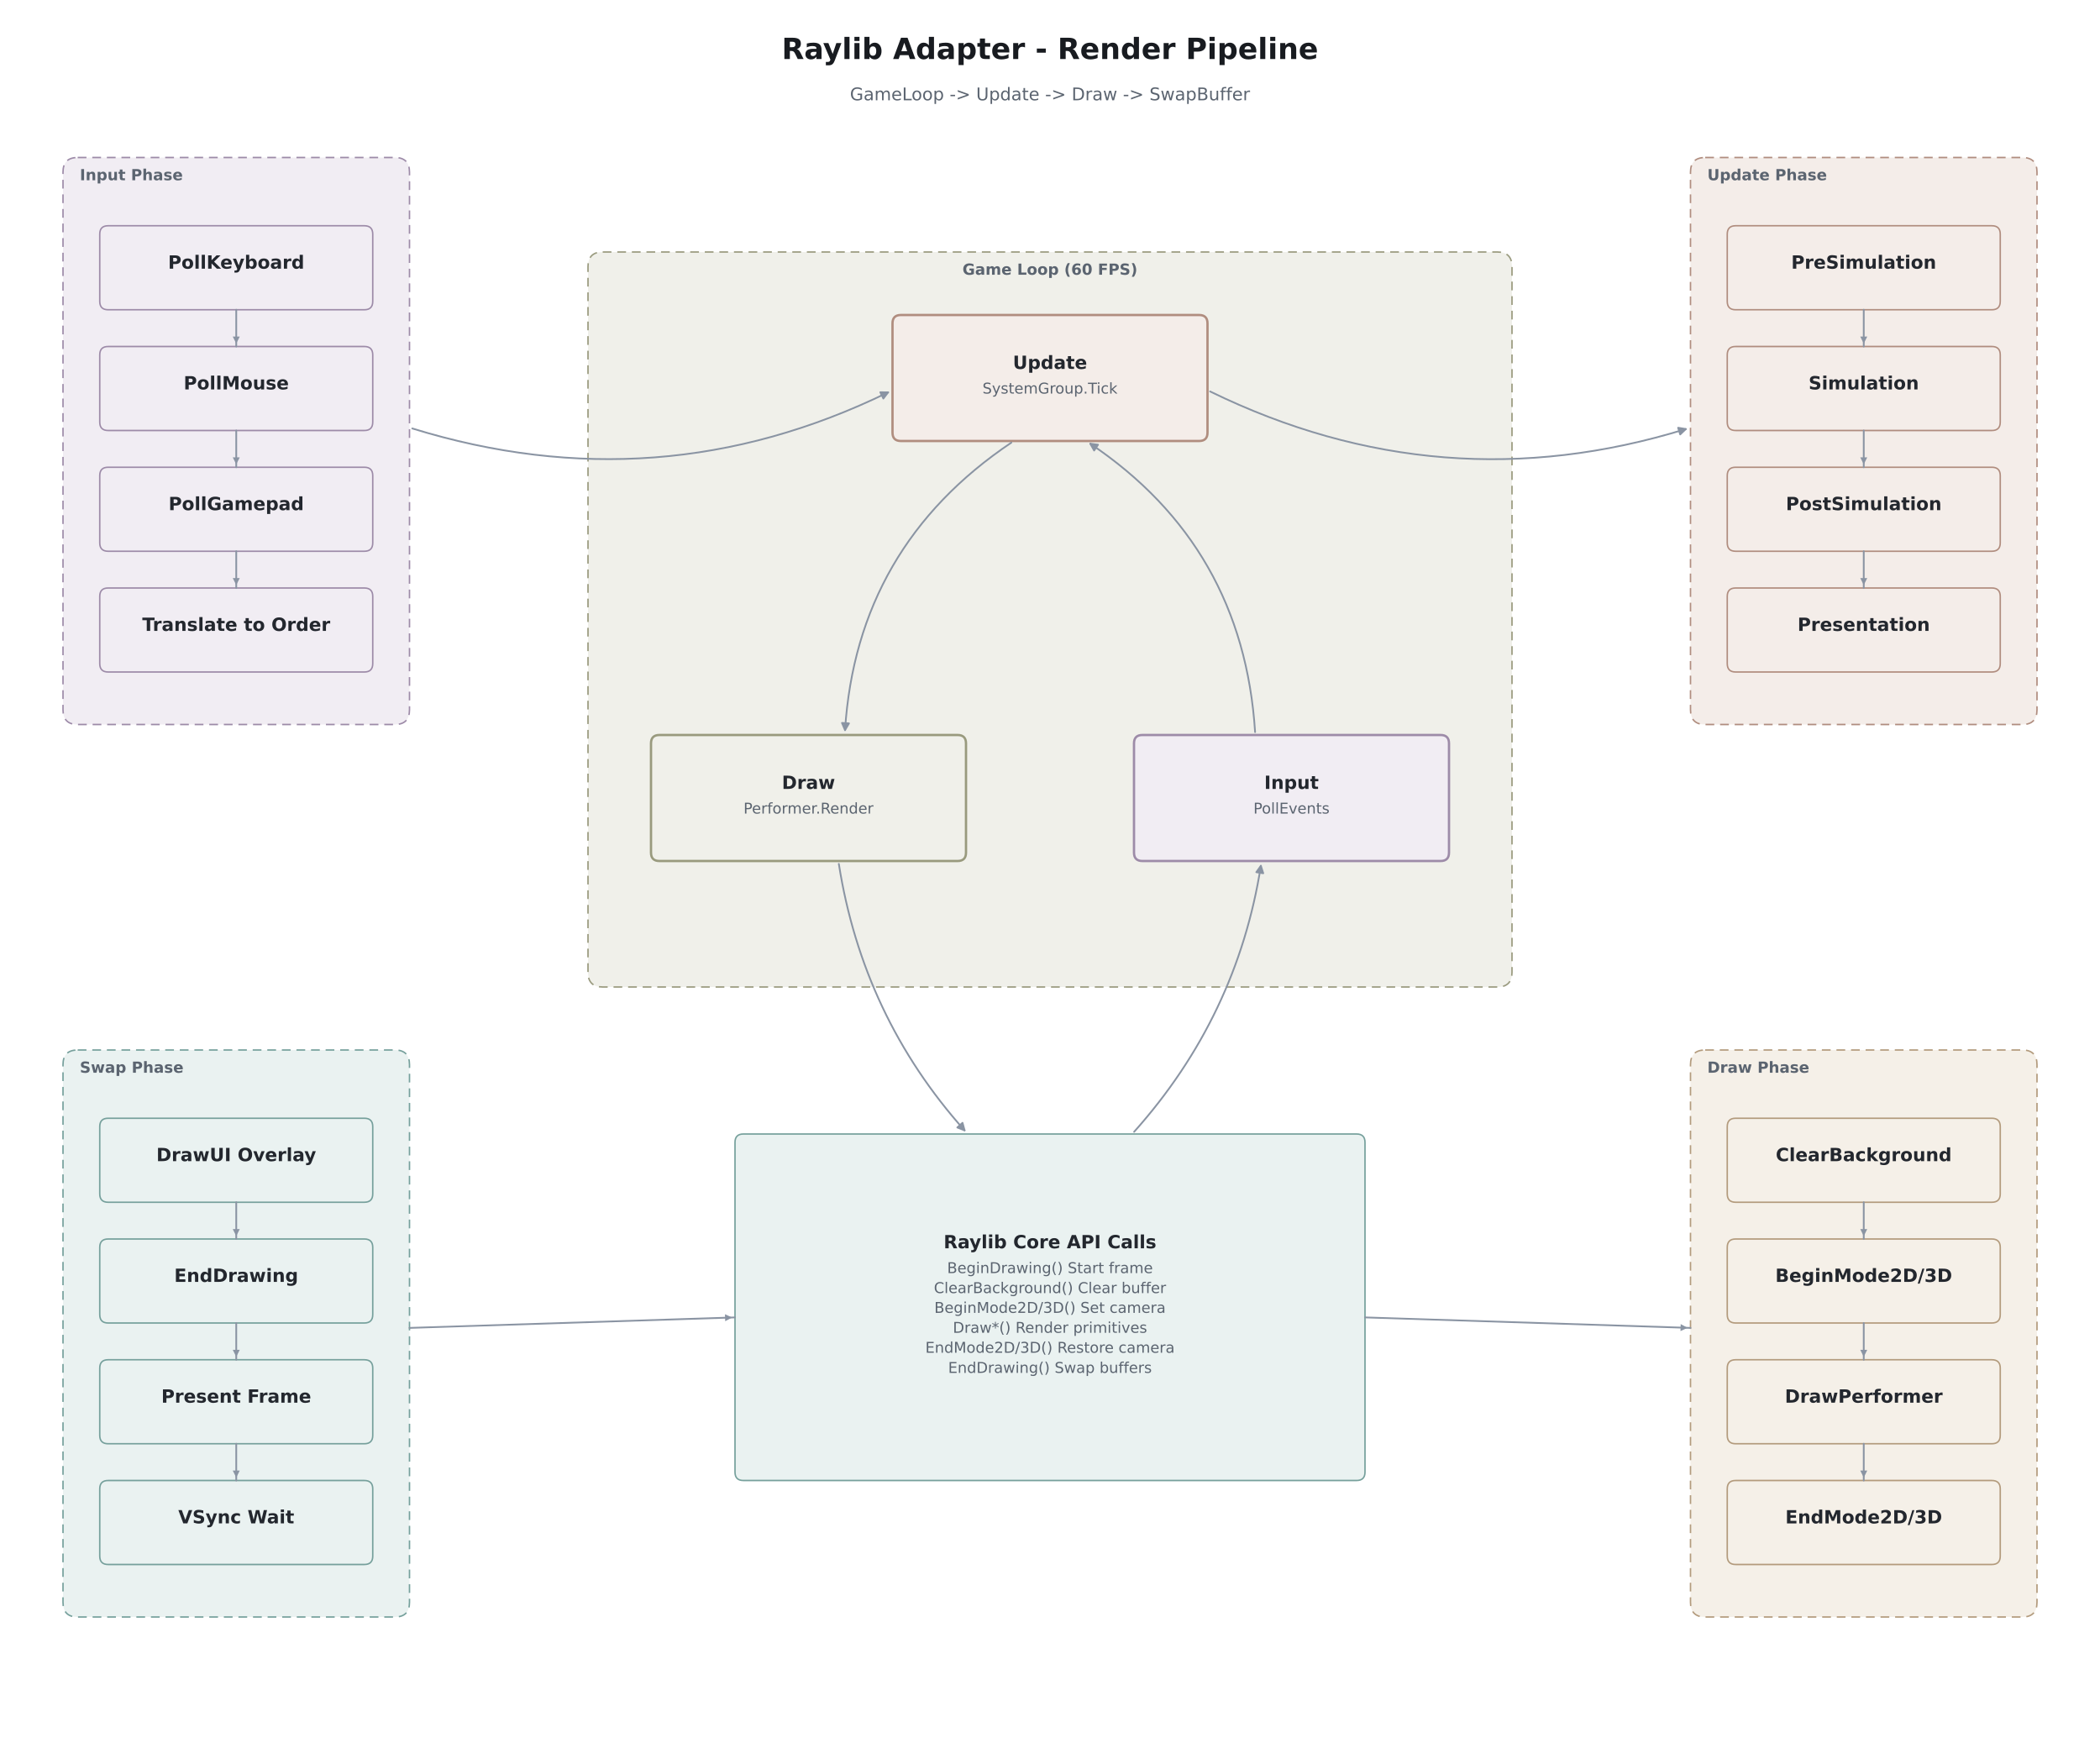
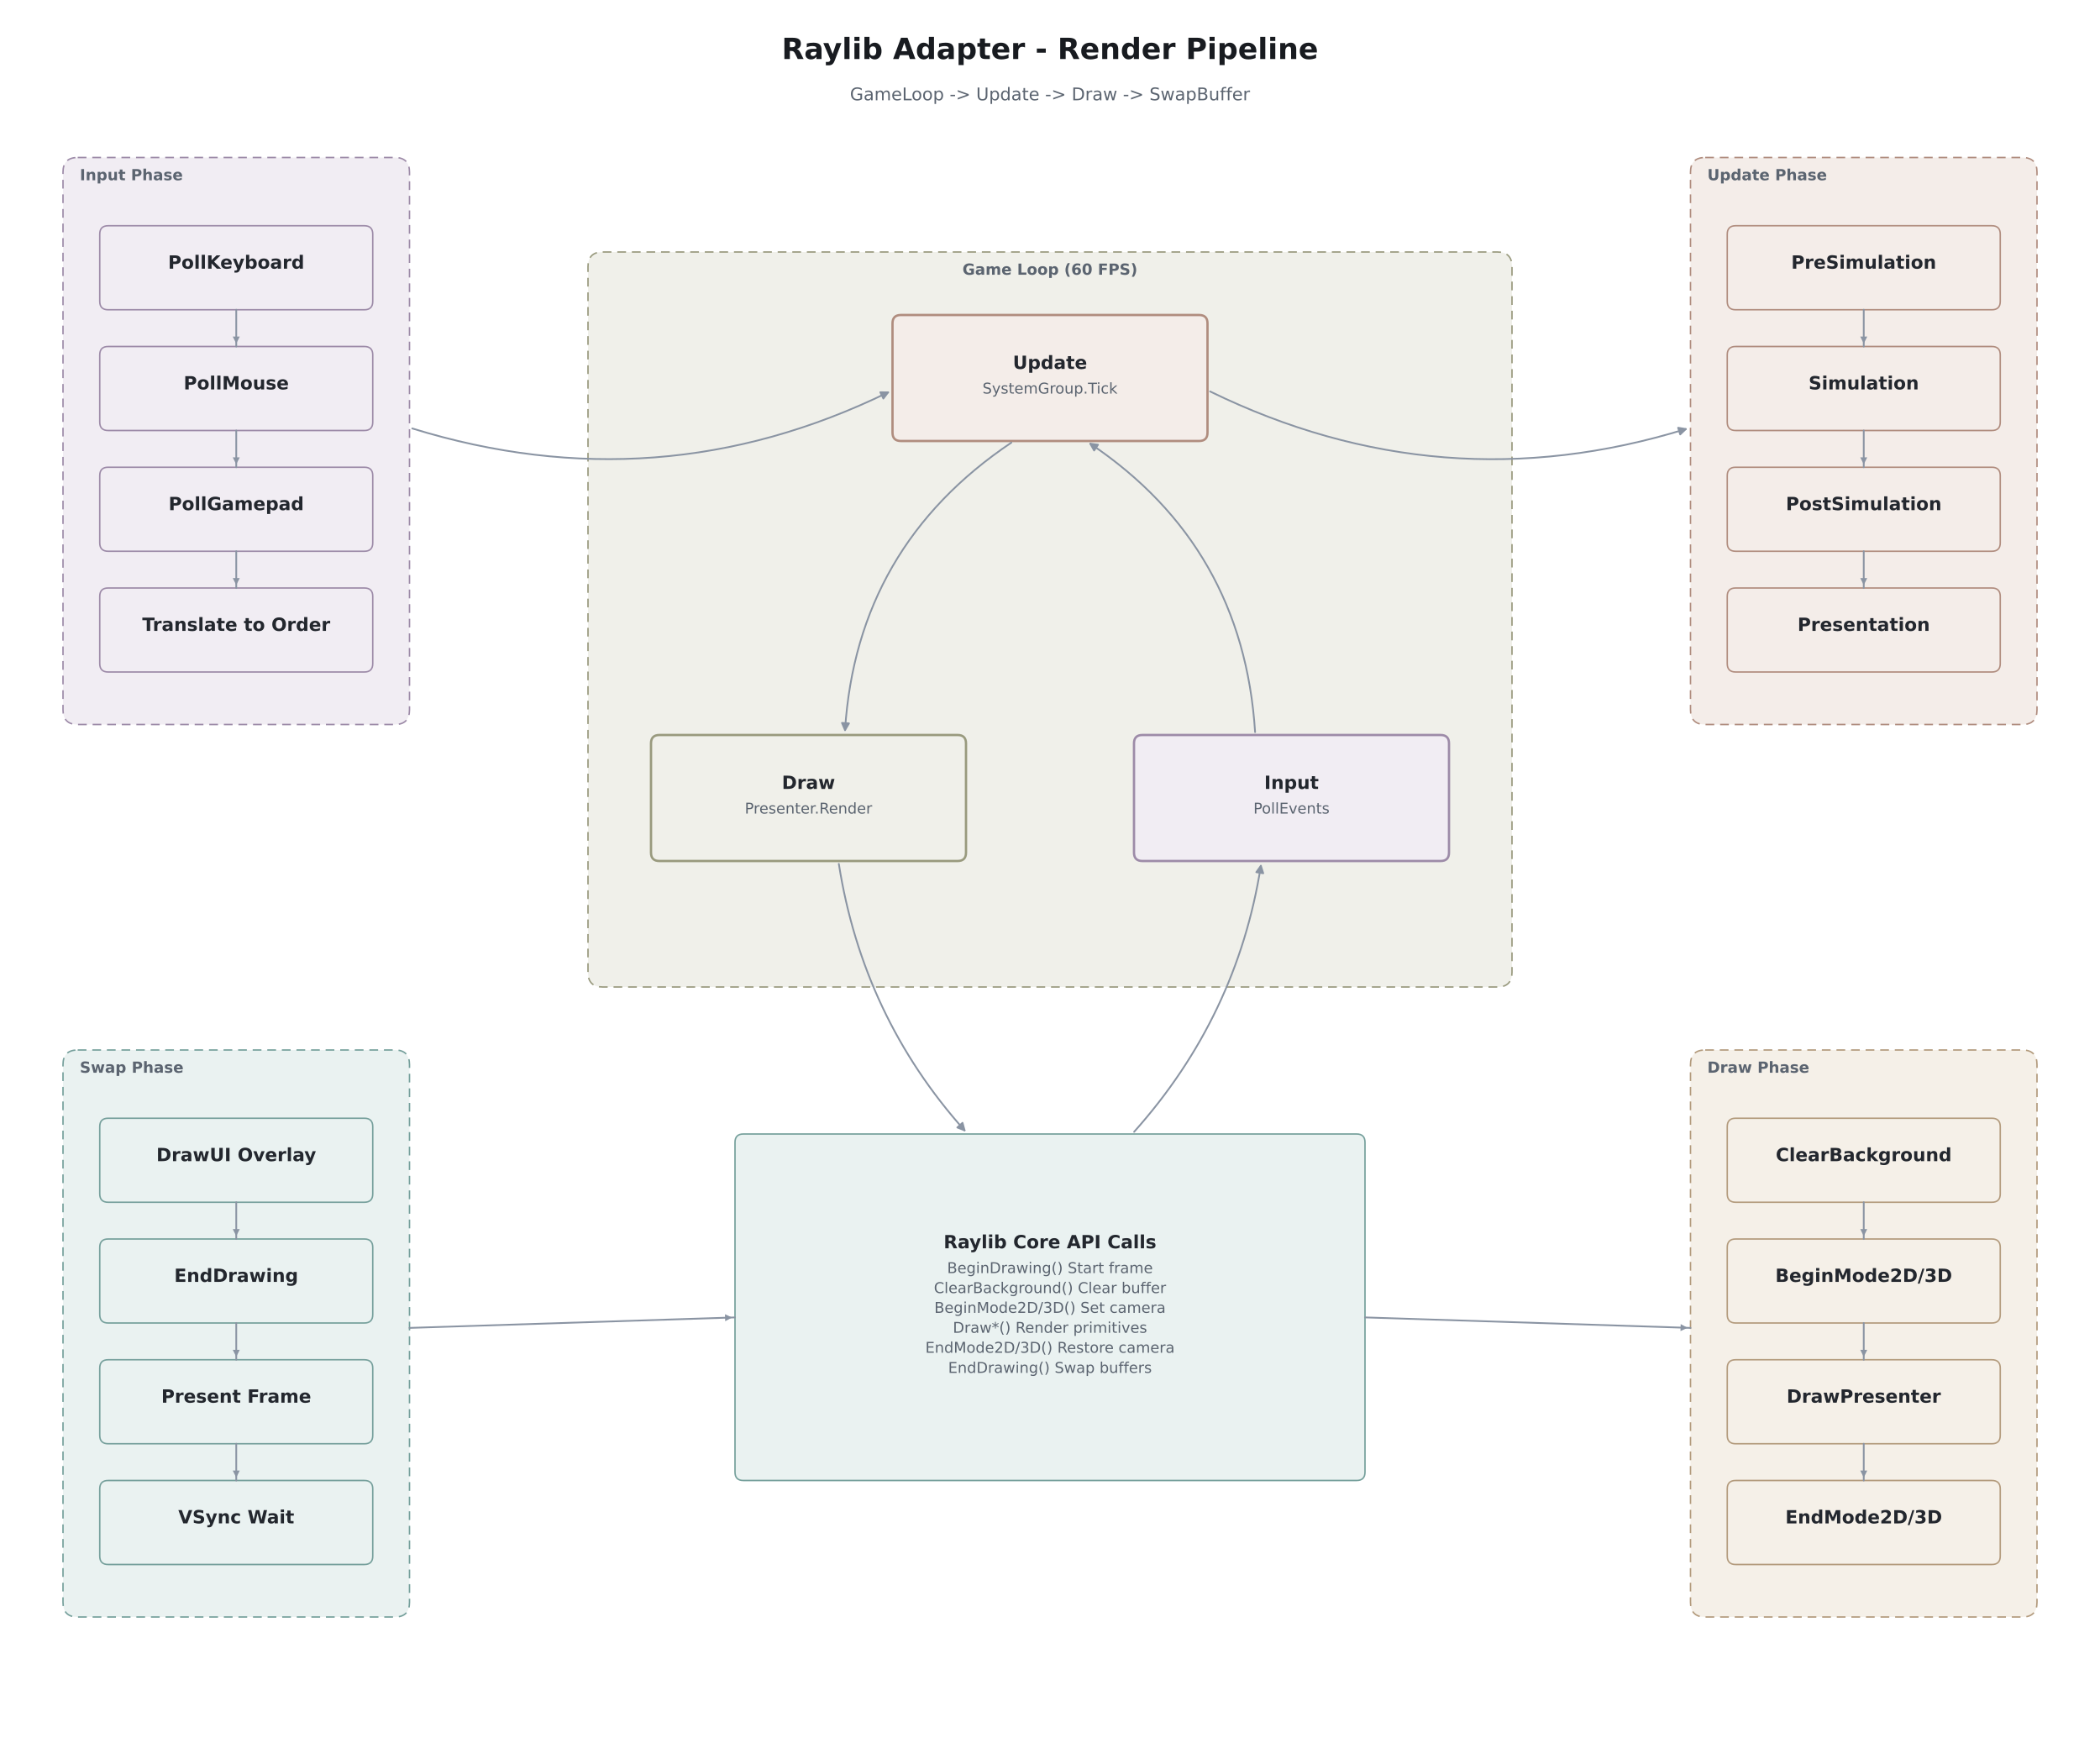
<svg xmlns="http://www.w3.org/2000/svg" width="1440pt" height="1195.2pt" viewBox="0 0 1440 1195.2" version="1.1">
  <defs>
    <style type="text/css">*{stroke-linejoin: round; stroke-linecap: butt}</style>
  </defs>
  <g id="figure_1">
    <g id="patch_1">
      <path d="M 0 1195.2  L 1440 1195.2  L 1440 0  L 0 0  z " style="fill: #ffffff" />
    </g>
    <g id="axes_1">
      <g id="patch_2">
        <path d="M 53.28 108  L 270.72 108  Q 280.8 108 280.8 118.08  L 280.8 486.72  Q 280.8 496.8 270.72 496.8  L 53.28 496.8  Q 43.2 496.8 43.2 486.72  L 43.2 118.08  Q 43.2 108 53.28 108  z " clip-path="url(#p6d98b79f10)" style="fill: #f1edf3; stroke-dasharray: 6,4; stroke-dashoffset: 0; stroke: #9d8ba8; stroke-linejoin: miter" />
      </g>
      <g id="patch_3">
        <path d="M 1169.28 108  L 1386.72 108  Q 1396.8 108 1396.8 118.08  L 1396.8 486.72  Q 1396.8 496.8 1386.72 496.8  L 1169.28 496.8  Q 1159.2 496.8 1159.2 486.72  L 1159.2 118.08  Q 1159.2 108 1169.28 108  z " clip-path="url(#p6d98b79f10)" style="fill: #f4ede9; stroke-dasharray: 6,4; stroke-dashoffset: 0; stroke: #b08d7f; stroke-linejoin: miter" />
      </g>
      <g id="patch_4">
        <path d="M 53.28 720  L 270.72 720  Q 280.8 720 280.8 730.08  L 280.8 1098.72  Q 280.8 1108.8 270.72 1108.8  L 53.28 1108.8  Q 43.2 1108.8 43.2 1098.72  L 43.2 730.08  Q 43.2 720 53.28 720  z " clip-path="url(#p6d98b79f10)" style="fill: #eaf2f1; stroke-dasharray: 6,4; stroke-dashoffset: 0; stroke: #76a09c; stroke-linejoin: miter" />
      </g>
      <g id="patch_5">
        <path d="M 1169.28 720  L 1386.72 720  Q 1396.8 720 1396.8 730.08  L 1396.8 1098.72  Q 1396.8 1108.8 1386.72 1108.8  L 1169.28 1108.8  Q 1159.2 1108.8 1159.2 1098.72  L 1159.2 730.08  Q 1159.2 720 1169.28 720  z " clip-path="url(#p6d98b79f10)" style="fill: #f5f0e8; stroke-dasharray: 6,4; stroke-dashoffset: 0; stroke: #b39b7d; stroke-linejoin: miter" />
      </g>
      <g id="patch_6">
        <path d="M 413.28 172.8  L 1026.72 172.8  Q 1036.8 172.8 1036.8 182.88  L 1036.8 666.72  Q 1036.8 676.8 1026.72 676.8  L 413.28 676.8  Q 403.2 676.8 403.2 666.72  L 403.2 182.88  Q 403.2 172.8 413.28 172.8  z " clip-path="url(#p6d98b79f10)" style="fill: #f0f0ea; stroke-dasharray: 6,4; stroke-dashoffset: 0; stroke: #999a7e; stroke-linejoin: miter" />
      </g>
      <g id="text_1">
        <text style="font-weight: 700; font-size: 10.5px; font-family: 'Microsoft YaHei', 'DejaVu Sans'; text-anchor: start; fill: #5b6470" x="54.72" y="123.593" transform="rotate(-0 54.72 123.5934)">Input Phase</text>
      </g>
      <g id="text_2">
        <text style="font-weight: 700; font-size: 10.5px; font-family: 'Microsoft YaHei', 'DejaVu Sans'; text-anchor: start; fill: #5b6470" x="1170.72" y="123.593" transform="rotate(-0 1170.72 123.5934)">Update Phase</text>
      </g>
      <g id="text_3">
        <text style="font-weight: 700; font-size: 10.5px; font-family: 'Microsoft YaHei', 'DejaVu Sans'; text-anchor: start; fill: #5b6470" x="54.72" y="735.593" transform="rotate(-0 54.72 735.5934)">Swap Phase</text>
      </g>
      <g id="text_4">
        <text style="font-weight: 700; font-size: 10.5px; font-family: 'Microsoft YaHei', 'DejaVu Sans'; text-anchor: start; fill: #5b6470" x="1170.72" y="735.593" transform="rotate(-0 1170.72 735.5934)">Draw Phase</text>
      </g>
      <g id="text_5">
        <text style="font-weight: 700; font-size: 10.5px; font-family: 'Microsoft YaHei', 'DejaVu Sans'; text-anchor: middle; fill: #5b6470" x="720" y="188.393" transform="rotate(-0 720 188.3934)">Game Loop (60 FPS)</text>
      </g>
      <g id="patch_7">
        <path d="M 74.16 154.8  L 249.84 154.8  Q 255.6 154.8 255.6 160.56  L 255.6 206.64  Q 255.6 212.4 249.84 212.4  L 74.16 212.4  Q 68.4 212.4 68.4 206.64  L 68.4 160.56  Q 68.4 154.8 74.16 154.8  z " clip-path="url(#p6d98b79f10)" style="fill: #f1edf3; stroke: #9d8ba8; stroke-linejoin: miter" />
      </g>
      <g id="patch_8">
        <path d="M 74.16 237.6  L 249.84 237.6  Q 255.6 237.6 255.6 243.36  L 255.6 289.44  Q 255.6 295.2 249.84 295.2  L 74.16 295.2  Q 68.4 295.2 68.4 289.44  L 68.4 243.36  Q 68.4 237.6 74.16 237.6  z " clip-path="url(#p6d98b79f10)" style="fill: #f1edf3; stroke: #9d8ba8; stroke-linejoin: miter" />
      </g>
      <g id="patch_9">
        <path d="M 74.16 320.4  L 249.84 320.4  Q 255.6 320.4 255.6 326.16  L 255.6 372.24  Q 255.6 378 249.84 378  L 74.16 378  Q 68.4 378 68.4 372.24  L 68.4 326.16  Q 68.4 320.4 74.16 320.4  z " clip-path="url(#p6d98b79f10)" style="fill: #f1edf3; stroke: #9d8ba8; stroke-linejoin: miter" />
      </g>
      <g id="patch_10">
        <path d="M 74.16 403.2  L 249.84 403.2  Q 255.6 403.2 255.6 408.96  L 255.6 455.04  Q 255.6 460.8 249.84 460.8  L 74.16 460.8  Q 68.4 460.8 68.4 455.04  L 68.4 408.96  Q 68.4 403.2 74.16 403.2  z " clip-path="url(#p6d98b79f10)" style="fill: #f1edf3; stroke: #9d8ba8; stroke-linejoin: miter" />
      </g>
      <g id="patch_11">
        <path d="M 1190.16 154.8  L 1365.84 154.8  Q 1371.6 154.8 1371.6 160.56  L 1371.6 206.64  Q 1371.6 212.4 1365.84 212.4  L 1190.16 212.4  Q 1184.4 212.4 1184.4 206.64  L 1184.4 160.56  Q 1184.4 154.8 1190.16 154.8  z " clip-path="url(#p6d98b79f10)" style="fill: #f4ede9; stroke: #b08d7f; stroke-linejoin: miter" />
      </g>
      <g id="patch_12">
        <path d="M 1190.16 237.6  L 1365.84 237.6  Q 1371.6 237.6 1371.6 243.36  L 1371.6 289.44  Q 1371.6 295.2 1365.84 295.2  L 1190.16 295.2  Q 1184.4 295.2 1184.4 289.44  L 1184.4 243.36  Q 1184.4 237.6 1190.16 237.6  z " clip-path="url(#p6d98b79f10)" style="fill: #f4ede9; stroke: #b08d7f; stroke-linejoin: miter" />
      </g>
      <g id="patch_13">
        <path d="M 1190.16 320.4  L 1365.84 320.4  Q 1371.6 320.4 1371.6 326.16  L 1371.6 372.24  Q 1371.6 378 1365.84 378  L 1190.16 378  Q 1184.4 378 1184.4 372.24  L 1184.4 326.16  Q 1184.4 320.4 1190.16 320.4  z " clip-path="url(#p6d98b79f10)" style="fill: #f4ede9; stroke: #b08d7f; stroke-linejoin: miter" />
      </g>
      <g id="patch_14">
        <path d="M 1190.16 403.2  L 1365.84 403.2  Q 1371.6 403.2 1371.6 408.96  L 1371.6 455.04  Q 1371.6 460.8 1365.84 460.8  L 1190.16 460.8  Q 1184.4 460.8 1184.4 455.04  L 1184.4 408.96  Q 1184.4 403.2 1190.16 403.2  z " clip-path="url(#p6d98b79f10)" style="fill: #f4ede9; stroke: #b08d7f; stroke-linejoin: miter" />
      </g>
      <g id="patch_15">
        <path d="M 74.16 766.8  L 249.84 766.8  Q 255.6 766.8 255.6 772.56  L 255.6 818.64  Q 255.6 824.4 249.84 824.4  L 74.16 824.4  Q 68.4 824.4 68.4 818.64  L 68.4 772.56  Q 68.4 766.8 74.16 766.8  z " clip-path="url(#p6d98b79f10)" style="fill: #eaf2f1; stroke: #76a09c; stroke-linejoin: miter" />
      </g>
      <g id="patch_16">
        <path d="M 74.16 849.6  L 249.84 849.6  Q 255.6 849.6 255.6 855.36  L 255.6 901.44  Q 255.6 907.2 249.84 907.2  L 74.16 907.2  Q 68.4 907.2 68.4 901.44  L 68.4 855.36  Q 68.4 849.6 74.16 849.6  z " clip-path="url(#p6d98b79f10)" style="fill: #eaf2f1; stroke: #76a09c; stroke-linejoin: miter" />
      </g>
      <g id="patch_17">
        <path d="M 74.16 932.4  L 249.84 932.4  Q 255.6 932.4 255.6 938.16  L 255.6 984.24  Q 255.6 990 249.84 990  L 74.16 990  Q 68.4 990 68.4 984.24  L 68.4 938.16  Q 68.4 932.4 74.16 932.4  z " clip-path="url(#p6d98b79f10)" style="fill: #eaf2f1; stroke: #76a09c; stroke-linejoin: miter" />
      </g>
      <g id="patch_18">
        <path d="M 74.16 1015.2  L 249.84 1015.2  Q 255.6 1015.2 255.6 1020.96  L 255.6 1067.04  Q 255.6 1072.8 249.84 1072.8  L 74.16 1072.8  Q 68.4 1072.8 68.4 1067.04  L 68.4 1020.96  Q 68.4 1015.2 74.16 1015.2  z " clip-path="url(#p6d98b79f10)" style="fill: #eaf2f1; stroke: #76a09c; stroke-linejoin: miter" />
      </g>
      <g id="patch_19">
        <path d="M 1190.16 766.8  L 1365.84 766.8  Q 1371.6 766.8 1371.6 772.56  L 1371.6 818.64  Q 1371.6 824.4 1365.84 824.4  L 1190.16 824.4  Q 1184.4 824.4 1184.4 818.64  L 1184.4 772.56  Q 1184.4 766.8 1190.16 766.8  z " clip-path="url(#p6d98b79f10)" style="fill: #f5f0e8; stroke: #b39b7d; stroke-linejoin: miter" />
      </g>
      <g id="patch_20">
        <path d="M 1190.16 849.6  L 1365.84 849.6  Q 1371.6 849.6 1371.6 855.36  L 1371.6 901.44  Q 1371.6 907.2 1365.84 907.2  L 1190.16 907.2  Q 1184.4 907.2 1184.4 901.44  L 1184.4 855.36  Q 1184.4 849.6 1190.16 849.6  z " clip-path="url(#p6d98b79f10)" style="fill: #f5f0e8; stroke: #b39b7d; stroke-linejoin: miter" />
      </g>
      <g id="patch_21">
        <path d="M 1190.16 932.4  L 1365.84 932.4  Q 1371.6 932.4 1371.6 938.16  L 1371.6 984.24  Q 1371.6 990 1365.84 990  L 1190.16 990  Q 1184.4 990 1184.4 984.24  L 1184.4 938.16  Q 1184.4 932.4 1190.16 932.4  z " clip-path="url(#p6d98b79f10)" style="fill: #f5f0e8; stroke: #b39b7d; stroke-linejoin: miter" />
      </g>
      <g id="patch_22">
        <path d="M 1190.16 1015.2  L 1365.84 1015.2  Q 1371.6 1015.2 1371.6 1020.96  L 1371.6 1067.04  Q 1371.6 1072.8 1365.84 1072.8  L 1190.16 1072.8  Q 1184.4 1072.8 1184.4 1067.04  L 1184.4 1020.96  Q 1184.4 1015.2 1190.16 1015.2  z " clip-path="url(#p6d98b79f10)" style="fill: #f5f0e8; stroke: #b39b7d; stroke-linejoin: miter" />
      </g>
      <g id="patch_23">
        <path d="M 617.76 216  L 822.24 216  Q 828 216 828 221.76  L 828 296.64  Q 828 302.4 822.24 302.4  L 617.76 302.4  Q 612 302.4 612 296.64  L 612 221.76  Q 612 216 617.76 216  z " clip-path="url(#p6d98b79f10)" style="fill: #f4ede9; stroke: #b08d7f; stroke-width: 1.6; stroke-linejoin: miter" />
      </g>
      <g id="patch_24">
        <path d="M 783.36 504  L 987.84 504  Q 993.6 504 993.6 509.76  L 993.6 584.64  Q 993.6 590.4 987.84 590.4  L 783.36 590.4  Q 777.6 590.4 777.6 584.64  L 777.6 509.76  Q 777.6 504 783.36 504  z " clip-path="url(#p6d98b79f10)" style="fill: #f1edf3; stroke: #9d8ba8; stroke-width: 1.6; stroke-linejoin: miter" />
      </g>
      <g id="patch_25">
        <path d="M 452.16 504  L 656.64 504  Q 662.4 504 662.4 509.76  L 662.4 584.64  Q 662.4 590.4 656.64 590.4  L 452.16 590.4  Q 446.4 590.4 446.4 584.64  L 446.4 509.76  Q 446.4 504 452.16 504  z " clip-path="url(#p6d98b79f10)" style="fill: #f0f0ea; stroke: #999a7e; stroke-width: 1.6; stroke-linejoin: miter" />
      </g>
      <g id="patch_26">
        <path d="M 509.76 777.6  L 930.24 777.6  Q 936 777.6 936 783.36  L 936 1009.44  Q 936 1015.2 930.24 1015.2  L 509.76 1015.2  Q 504 1015.2 504 1009.44  L 504 783.36  Q 504 777.6 509.76 777.6  z " clip-path="url(#p6d98b79f10)" style="fill: #eaf2f1; stroke: #76a09c; stroke-linejoin: miter" />
      </g>
      <g id="text_6">
        <text style="font-weight: 700; font-size: 12.5px; font-family: 'Microsoft YaHei', 'DejaVu Sans'; text-anchor: middle; fill: #23272e" x="162" y="184.232" transform="rotate(-0 162 184.2322)">PollKeyboard</text>
      </g>
      <g id="text_7">
        <text style="font-weight: 700; font-size: 12.5px; font-family: 'Microsoft YaHei', 'DejaVu Sans'; text-anchor: middle; fill: #23272e" x="162" y="267.032" transform="rotate(-0 162 267.0322)">PollMouse</text>
      </g>
      <g id="text_8">
        <text style="font-weight: 700; font-size: 12.5px; font-family: 'Microsoft YaHei', 'DejaVu Sans'; text-anchor: middle; fill: #23272e" x="162" y="349.832" transform="rotate(-0 162 349.8322)">PollGamepad</text>
      </g>
      <g id="text_9">
        <text style="font-weight: 700; font-size: 12.5px; font-family: 'Microsoft YaHei', 'DejaVu Sans'; text-anchor: middle; fill: #23272e" x="162" y="432.632" transform="rotate(-0 162 432.6322)">Translate to Order</text>
      </g>
      <g id="text_10">
        <text style="font-weight: 700; font-size: 12.5px; font-family: 'Microsoft YaHei', 'DejaVu Sans'; text-anchor: middle; fill: #23272e" x="1278" y="184.232" transform="rotate(-0 1278 184.2322)">PreSimulation</text>
      </g>
      <g id="text_11">
        <text style="font-weight: 700; font-size: 12.5px; font-family: 'Microsoft YaHei', 'DejaVu Sans'; text-anchor: middle; fill: #23272e" x="1278" y="267.032" transform="rotate(-0 1278 267.0322)">Simulation</text>
      </g>
      <g id="text_12">
        <text style="font-weight: 700; font-size: 12.5px; font-family: 'Microsoft YaHei', 'DejaVu Sans'; text-anchor: middle; fill: #23272e" x="1278" y="349.832" transform="rotate(-0 1278 349.8322)">PostSimulation</text>
      </g>
      <g id="text_13">
        <text style="font-weight: 700; font-size: 12.5px; font-family: 'Microsoft YaHei', 'DejaVu Sans'; text-anchor: middle; fill: #23272e" x="1278" y="432.632" transform="rotate(-0 1278 432.6322)">Presentation</text>
      </g>
      <g id="text_14">
        <text style="font-weight: 700; font-size: 12.5px; font-family: 'Microsoft YaHei', 'DejaVu Sans'; text-anchor: middle; fill: #23272e" x="162" y="796.232" transform="rotate(-0 162 796.2322)">DrawUI Overlay</text>
      </g>
      <g id="text_15">
        <text style="font-weight: 700; font-size: 12.5px; font-family: 'Microsoft YaHei', 'DejaVu Sans'; text-anchor: middle; fill: #23272e" x="162" y="879.032" transform="rotate(-0 162 879.0322)">EndDrawing</text>
      </g>
      <g id="text_16">
        <text style="font-weight: 700; font-size: 12.5px; font-family: 'Microsoft YaHei', 'DejaVu Sans'; text-anchor: middle; fill: #23272e" x="162" y="961.832" transform="rotate(-0 162 961.8322)">Present Frame</text>
      </g>
      <g id="text_17">
        <text style="font-weight: 700; font-size: 12.5px; font-family: 'Microsoft YaHei', 'DejaVu Sans'; text-anchor: middle; fill: #23272e" x="162" y="1044.589" transform="rotate(-0 162 1044.589)">VSync Wait</text>
      </g>
      <g id="text_18">
        <text style="font-weight: 700; font-size: 12.5px; font-family: 'Microsoft YaHei', 'DejaVu Sans'; text-anchor: middle; fill: #23272e" x="1278" y="796.232" transform="rotate(-0 1278 796.2322)">ClearBackground</text>
      </g>
      <g id="text_19">
        <text style="font-weight: 700; font-size: 12.5px; font-family: 'Microsoft YaHei', 'DejaVu Sans'; text-anchor: middle; fill: #23272e" x="1278" y="879.032" transform="rotate(-0 1278 879.0322)">BeginMode2D/3D</text>
      </g>
      <g id="text_20">
-         <text style="font-weight: 700; font-size: 12.5px; font-family: 'Microsoft YaHei', 'DejaVu Sans'; text-anchor: middle; fill: #23272e" x="1278" y="961.832" transform="rotate(-0 1278 961.8322)">DrawPerformer</text>
+         <text style="font-weight: 700; font-size: 12.5px; font-family: 'Microsoft YaHei', 'DejaVu Sans'; text-anchor: middle; fill: #23272e" x="1278" y="961.832" transform="rotate(-0 1278 961.8322)">DrawPresenter</text>
      </g>
      <g id="text_21">
        <text style="font-weight: 700; font-size: 12.5px; font-family: 'Microsoft YaHei', 'DejaVu Sans'; text-anchor: middle; fill: #23272e" x="1278" y="1044.632" transform="rotate(-0 1278 1044.632)">EndMode2D/3D</text>
      </g>
      <g id="text_22">
        <text style="font-weight: 700; font-size: 12.5px; font-family: 'Microsoft YaHei', 'DejaVu Sans'; text-anchor: middle; fill: #23272e" x="720" y="252.992" transform="rotate(-0 720 252.9922)">Update</text>
      </g>
      <g id="text_23">
        <text style="font-size: 10.2px; font-family: 'Microsoft YaHei', 'DejaVu Sans'; text-anchor: middle; fill: #5b6470" x="720" y="269.874" transform="rotate(-0 720 269.8736)">SystemGroup.Tick</text>
      </g>
      <g id="text_24">
        <text style="font-weight: 700; font-size: 12.5px; font-family: 'Microsoft YaHei', 'DejaVu Sans'; text-anchor: middle; fill: #23272e" x="885.6" y="540.992" transform="rotate(-0 885.6 540.9922)">Input</text>
      </g>
      <g id="text_25">
        <text style="font-size: 10.2px; font-family: 'Microsoft YaHei', 'DejaVu Sans'; text-anchor: middle; fill: #5b6470" x="885.6" y="557.874" transform="rotate(-0 885.6 557.8736)">PollEvents</text>
      </g>
      <g id="text_26">
        <text style="font-weight: 700; font-size: 12.5px; font-family: 'Microsoft YaHei', 'DejaVu Sans'; text-anchor: middle; fill: #23272e" x="554.4" y="540.992" transform="rotate(-0 554.4 540.9922)">Draw</text>
      </g>
      <g id="text_27">
-         <text style="font-size: 10.2px; font-family: 'Microsoft YaHei', 'DejaVu Sans'; text-anchor: middle; fill: #5b6470" x="554.4" y="557.874" transform="rotate(-0 554.4 557.8736)">Performer.Render</text>
+         <text style="font-size: 10.2px; font-family: 'Microsoft YaHei', 'DejaVu Sans'; text-anchor: middle; fill: #5b6470" x="554.4" y="557.874" transform="rotate(-0 554.4 557.8736)">Presenter.Render</text>
      </g>
      <g id="text_28">
        <text style="font-weight: 700; font-size: 12.5px; font-family: 'Microsoft YaHei', 'DejaVu Sans'; text-anchor: middle; fill: #23272e" x="720" y="855.992" transform="rotate(-0 720 855.9922)">Raylib Core API Calls</text>
      </g>
      <g id="text_29">
        <text style="font-size: 10.2px; font-family: 'Microsoft YaHei', 'DejaVu Sans'; text-anchor: middle; fill: #5b6470" x="720" y="872.993" transform="rotate(-0 720 872.9932)">BeginDrawing()      Start frame</text>
      </g>
      <g id="text_30">
        <text style="font-size: 10.2px; font-family: 'Microsoft YaHei', 'DejaVu Sans'; text-anchor: middle; fill: #5b6470" x="720" y="886.673" transform="rotate(-0 720 886.6732)">ClearBackground()   Clear buffer</text>
      </g>
      <g id="text_31">
        <text style="font-size: 10.2px; font-family: 'Microsoft YaHei', 'DejaVu Sans'; text-anchor: middle; fill: #5b6470" x="720" y="900.234" transform="rotate(-0 720 900.2336)">BeginMode2D/3D()    Set camera</text>
      </g>
      <g id="text_32">
        <text style="font-size: 10.2px; font-family: 'Microsoft YaHei', 'DejaVu Sans'; text-anchor: middle; fill: #5b6470" x="720" y="913.914" transform="rotate(-0 720 913.9136)">Draw*()             Render primitives</text>
      </g>
      <g id="text_33">
        <text style="font-size: 10.2px; font-family: 'Microsoft YaHei', 'DejaVu Sans'; text-anchor: middle; fill: #5b6470" x="720" y="927.594" transform="rotate(-0 720 927.5936)">EndMode2D/3D()      Restore camera</text>
      </g>
      <g id="text_34">
        <text style="font-size: 10.2px; font-family: 'Microsoft YaHei', 'DejaVu Sans'; text-anchor: middle; fill: #5b6470" x="720" y="941.393" transform="rotate(-0 720 941.3932)">EndDrawing()        Swap buffers</text>
      </g>
      <g id="line2d_1">
        <path d="M 162 212.4  L 162 237.6  " clip-path="url(#p6d98b79f10)" style="fill: none; stroke: #8a94a3; stroke-width: 1.2; stroke-linecap: round" />
      </g>
      <g id="line2d_2">
        <path d="M 162 295.2  L 162 320.4  " clip-path="url(#p6d98b79f10)" style="fill: none; stroke: #8a94a3; stroke-width: 1.2; stroke-linecap: round" />
      </g>
      <g id="line2d_3">
        <path d="M 162 378  L 162 403.2  " clip-path="url(#p6d98b79f10)" style="fill: none; stroke: #8a94a3; stroke-width: 1.2; stroke-linecap: round" />
      </g>
      <g id="line2d_4">
        <path d="M 1278 212.4  L 1278 237.6  " clip-path="url(#p6d98b79f10)" style="fill: none; stroke: #8a94a3; stroke-width: 1.2; stroke-linecap: round" />
      </g>
      <g id="line2d_5">
        <path d="M 1278 295.2  L 1278 320.4  " clip-path="url(#p6d98b79f10)" style="fill: none; stroke: #8a94a3; stroke-width: 1.2; stroke-linecap: round" />
      </g>
      <g id="line2d_6">
        <path d="M 1278 378  L 1278 403.2  " clip-path="url(#p6d98b79f10)" style="fill: none; stroke: #8a94a3; stroke-width: 1.2; stroke-linecap: round" />
      </g>
      <g id="line2d_7">
        <path d="M 162 824.4  L 162 849.6  " clip-path="url(#p6d98b79f10)" style="fill: none; stroke: #8a94a3; stroke-width: 1.2; stroke-linecap: round" />
      </g>
      <g id="line2d_8">
        <path d="M 162 907.2  L 162 932.4  " clip-path="url(#p6d98b79f10)" style="fill: none; stroke: #8a94a3; stroke-width: 1.2; stroke-linecap: round" />
      </g>
      <g id="line2d_9">
        <path d="M 162 990  L 162 1015.2  " clip-path="url(#p6d98b79f10)" style="fill: none; stroke: #8a94a3; stroke-width: 1.2; stroke-linecap: round" />
      </g>
      <g id="line2d_10">
        <path d="M 1278 824.4  L 1278 849.6  " clip-path="url(#p6d98b79f10)" style="fill: none; stroke: #8a94a3; stroke-width: 1.2; stroke-linecap: round" />
      </g>
      <g id="line2d_11">
        <path d="M 1278 907.2  L 1278 932.4  " clip-path="url(#p6d98b79f10)" style="fill: none; stroke: #8a94a3; stroke-width: 1.2; stroke-linecap: round" />
      </g>
      <g id="line2d_12">
        <path d="M 1278 990  L 1278 1015.2  " clip-path="url(#p6d98b79f10)" style="fill: none; stroke: #8a94a3; stroke-width: 1.2; stroke-linecap: round" />
      </g>
      <g id="patch_27">
        <path d="M 282.709 293.796  Q 451.471 345.885 608.999 269.03  " clip-path="url(#p6d98b79f10)" style="fill: none; stroke: #8a94a3; stroke-width: 1.2; stroke-linecap: round" />
        <path d="M 603.633 268.977  L 608.999 269.03  L 605.738 273.291  z " clip-path="url(#p6d98b79f10)" style="fill: #8a94a3; stroke: #8a94a3; stroke-width: 1.2; stroke-linecap: round" />
      </g>
      <g id="patch_28">
        <path d="M 829.795 268.441  Q 988.529 345.885 1156.009 294.192  " clip-path="url(#p6d98b79f10)" style="fill: none; stroke: #8a94a3; stroke-width: 1.2; stroke-linecap: round" />
        <path d="M 1150.715 293.314  L 1156.009 294.192  L 1152.13 297.9  z " clip-path="url(#p6d98b79f10)" style="fill: #8a94a3; stroke: #8a94a3; stroke-width: 1.2; stroke-linecap: round" />
      </g>
      <g id="patch_29">
        <path d="M 860.638 502.003  Q 852.429 374.663 747.618 304.259  " clip-path="url(#p6d98b79f10)" style="fill: none; stroke: #8a94a3; stroke-width: 1.2; stroke-linecap: round" />
        <path d="M 750.264 308.927  L 747.618 304.259  L 752.941 304.943  z " clip-path="url(#p6d98b79f10)" style="fill: #8a94a3; stroke: #8a94a3; stroke-width: 1.2; stroke-linecap: round" />
      </g>
      <g id="patch_30">
        <path d="M 693.496 303.51  Q 587.571 374.663 579.449 500.664  " clip-path="url(#p6d98b79f10)" style="fill: none; stroke: #8a94a3; stroke-width: 1.2; stroke-linecap: round" />
        <path d="M 582.153 496.029  L 579.449 500.664  L 577.363 495.72  z " clip-path="url(#p6d98b79f10)" style="fill: #8a94a3; stroke: #8a94a3; stroke-width: 1.2; stroke-linecap: round" />
      </g>
      <g id="patch_31">
        <path d="M 575.194 592.378  Q 591.709 697.071 661.43 775.109  " clip-path="url(#p6d98b79f10)" style="fill: none; stroke: #8a94a3; stroke-width: 1.2; stroke-linecap: round" />
        <path d="M 660.021 769.931  L 661.43 775.109  L 656.442 773.129  z " clip-path="url(#p6d98b79f10)" style="fill: #8a94a3; stroke: #8a94a3; stroke-width: 1.2; stroke-linecap: round" />
      </g>
      <g id="patch_32">
        <path d="M 777.676 776.111  Q 848.29 697.072 864.597 593.705  " clip-path="url(#p6d98b79f10)" style="fill: none; stroke: #8a94a3; stroke-width: 1.2; stroke-linecap: round" />
        <path d="M 861.479 598.072  L 864.597 593.705  L 866.22 598.82  z " clip-path="url(#p6d98b79f10)" style="fill: #8a94a3; stroke: #8a94a3; stroke-width: 1.2; stroke-linecap: round" />
      </g>
      <g id="line2d_13">
        <path d="M 280.8 910.568  L 504 903.368  " clip-path="url(#p6d98b79f10)" style="fill: none; stroke: #8a94a3; stroke-width: 1.2; stroke-linecap: round" />
      </g>
      <g id="line2d_14">
        <path d="M 936 903.368  L 1159.2 910.568  " clip-path="url(#p6d98b79f10)" style="fill: none; stroke: #8a94a3; stroke-width: 1.2; stroke-linecap: round" />
      </g>
      <g id="patch_33">
        <path d="M 162 214.403  Q 162 225 162 235.598  " clip-path="url(#p6d98b79f10)" style="fill: none" />
        <path d="M 164.4 230.798  L 162 235.598  L 159.6 230.798  z " clip-path="url(#p6d98b79f10)" style="fill: #8a94a3" />
      </g>
      <g id="patch_34">
        <path d="M 162 297.203  Q 162 307.8 162 318.398  " clip-path="url(#p6d98b79f10)" style="fill: none" />
        <path d="M 164.4 313.598  L 162 318.398  L 159.6 313.598  z " clip-path="url(#p6d98b79f10)" style="fill: #8a94a3" />
      </g>
      <g id="patch_35">
        <path d="M 162 380.003  Q 162 390.6 162 401.198  " clip-path="url(#p6d98b79f10)" style="fill: none" />
        <path d="M 164.4 396.398  L 162 401.198  L 159.6 396.398  z " clip-path="url(#p6d98b79f10)" style="fill: #8a94a3" />
      </g>
      <g id="patch_36">
        <path d="M 1278 214.403  Q 1278 225 1278 235.598  " clip-path="url(#p6d98b79f10)" style="fill: none" />
        <path d="M 1280.4 230.798  L 1278 235.598  L 1275.6 230.798  z " clip-path="url(#p6d98b79f10)" style="fill: #8a94a3" />
      </g>
      <g id="patch_37">
        <path d="M 1278 297.203  Q 1278 307.8 1278 318.398  " clip-path="url(#p6d98b79f10)" style="fill: none" />
        <path d="M 1280.4 313.598  L 1278 318.398  L 1275.6 313.598  z " clip-path="url(#p6d98b79f10)" style="fill: #8a94a3" />
      </g>
      <g id="patch_38">
        <path d="M 1278 380.003  Q 1278 390.6 1278 401.198  " clip-path="url(#p6d98b79f10)" style="fill: none" />
        <path d="M 1280.4 396.398  L 1278 401.198  L 1275.6 396.398  z " clip-path="url(#p6d98b79f10)" style="fill: #8a94a3" />
      </g>
      <g id="patch_39">
        <path d="M 162 826.403  Q 162 837 162 847.598  " clip-path="url(#p6d98b79f10)" style="fill: none" />
        <path d="M 164.4 842.798  L 162 847.598  L 159.6 842.798  z " clip-path="url(#p6d98b79f10)" style="fill: #8a94a3" />
      </g>
      <g id="patch_40">
        <path d="M 162 909.203  Q 162 919.8 162 930.398  " clip-path="url(#p6d98b79f10)" style="fill: none" />
        <path d="M 164.4 925.598  L 162 930.398  L 159.6 925.598  z " clip-path="url(#p6d98b79f10)" style="fill: #8a94a3" />
      </g>
      <g id="patch_41">
        <path d="M 162 992.003  Q 162 1002.6 162 1013.198  " clip-path="url(#p6d98b79f10)" style="fill: none" />
        <path d="M 164.4 1008.398  L 162 1013.198  L 159.6 1008.398  z " clip-path="url(#p6d98b79f10)" style="fill: #8a94a3" />
      </g>
      <g id="patch_42">
        <path d="M 1278 826.403  Q 1278 837 1278 847.598  " clip-path="url(#p6d98b79f10)" style="fill: none" />
        <path d="M 1280.4 842.798  L 1278 847.598  L 1275.6 842.798  z " clip-path="url(#p6d98b79f10)" style="fill: #8a94a3" />
      </g>
      <g id="patch_43">
        <path d="M 1278 909.203  Q 1278 919.8 1278 930.398  " clip-path="url(#p6d98b79f10)" style="fill: none" />
        <path d="M 1280.4 925.598  L 1278 930.398  L 1275.6 925.598  z " clip-path="url(#p6d98b79f10)" style="fill: #8a94a3" />
      </g>
      <g id="patch_44">
        <path d="M 1278 992.003  Q 1278 1002.6 1278 1013.198  " clip-path="url(#p6d98b79f10)" style="fill: none" />
        <path d="M 1280.4 1008.398  L 1278 1013.198  L 1275.6 1008.398  z " clip-path="url(#p6d98b79f10)" style="fill: #8a94a3" />
      </g>
      <g id="patch_45">
        <path d="M 282.799 910.503  Q 392.399 906.968 501.998 903.432  " clip-path="url(#p6d98b79f10)" style="fill: none" />
        <path d="M 497.124 901.188  L 501.998 903.432  L 497.278 905.986  z " clip-path="url(#p6d98b79f10)" style="fill: #8a94a3" />
      </g>
      <g id="patch_46">
        <path d="M 937.999 903.432  Q 1047.599 906.968 1157.198 910.503  " clip-path="url(#p6d98b79f10)" style="fill: none" />
        <path d="M 1152.478 907.95  L 1157.198 910.503  L 1152.324 912.747  z " clip-path="url(#p6d98b79f10)" style="fill: #8a94a3" />
      </g>
      <g id="text_35">
        <text style="font-weight: 700; font-size: 20px; font-family: 'Microsoft YaHei', 'DejaVu Sans'; text-anchor: middle; fill: #181b20" x="720" y="40.468" transform="rotate(-0 720 40.4675)">Raylib Adapter - Render Pipeline</text>
      </g>
      <g id="text_36">
        <text style="font-size: 12px; font-family: 'Microsoft YaHei', 'DejaVu Sans'; text-anchor: middle; fill: #5b6470" x="720" y="68.773" transform="rotate(-0 720 68.77312)">GameLoop -&gt; Update -&gt; Draw -&gt; SwapBuffer</text>
      </g>
    </g>
  </g>
  <defs>
    <clipPath id="p6d98b79f10">
      <rect x="0" y="0" width="1440" height="1195.2" />
    </clipPath>
  </defs>
</svg>
